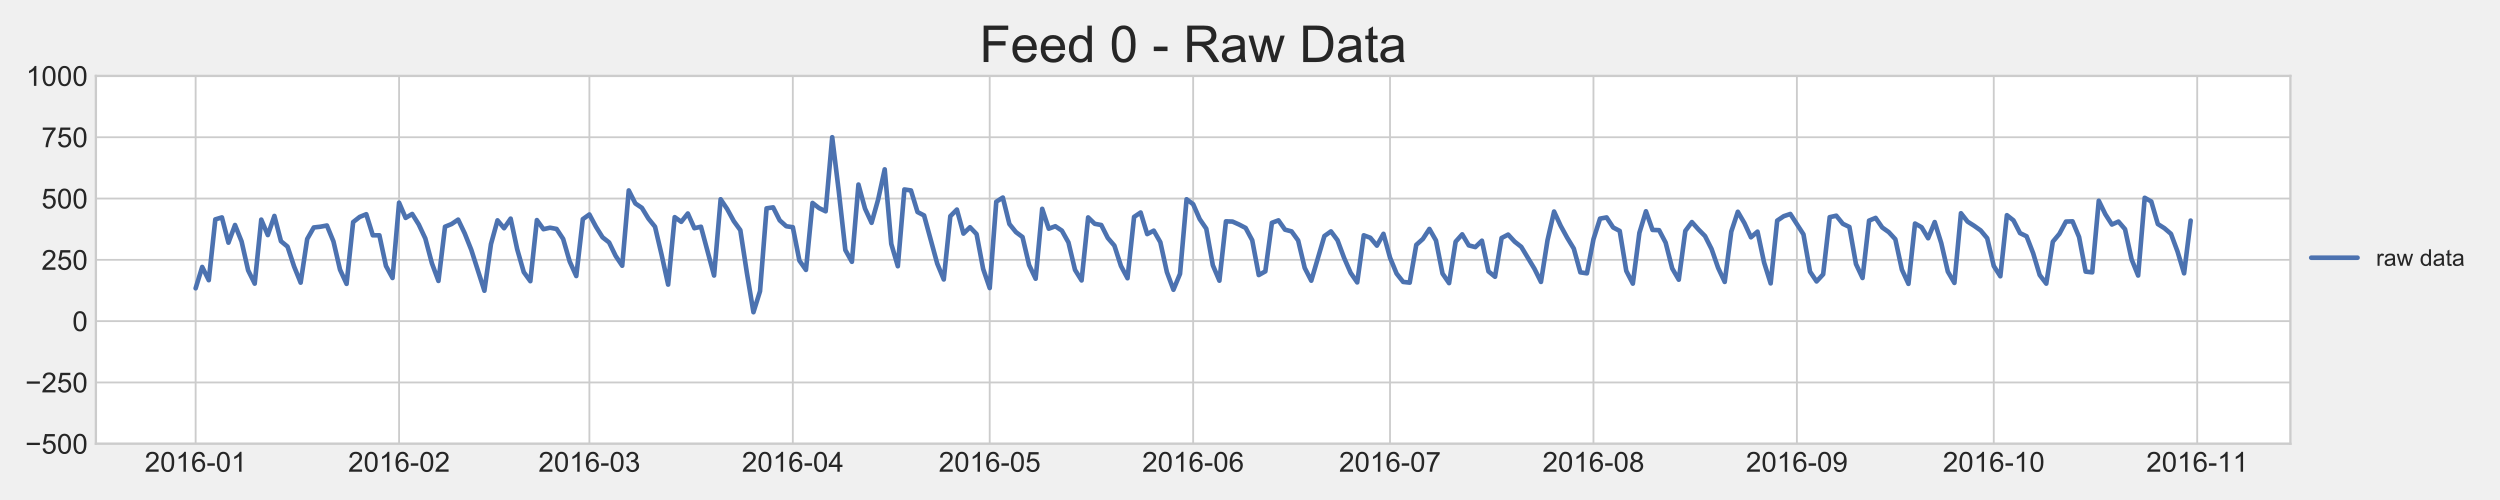
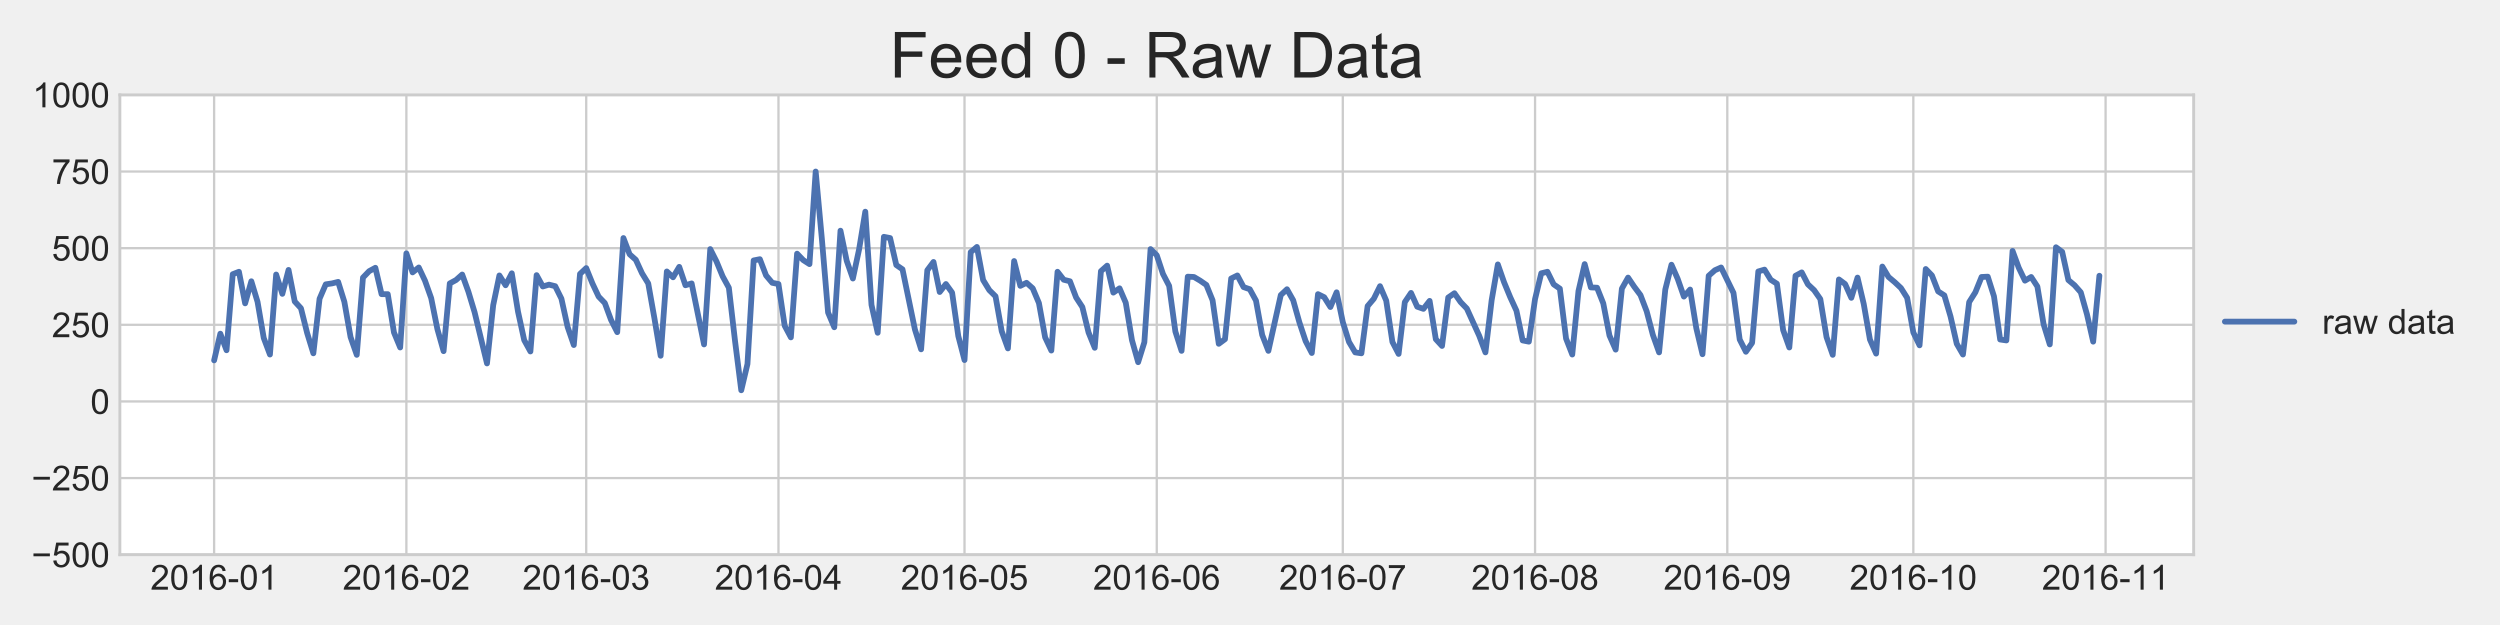
- <svg xmlns="http://www.w3.org/2000/svg" xmlns:xlink="http://www.w3.org/1999/xlink" height="216pt" version="1.1" viewBox="0 0 1080 216" width="1080pt">
+ <svg xmlns="http://www.w3.org/2000/svg" xmlns:xlink="http://www.w3.org/1999/xlink" height="216pt" version="1.1" viewBox="0 0 864 216" width="864pt">
  <defs>
    <style type="text/css">
*{stroke-linecap:butt;stroke-linejoin:round;}
  </style>
  </defs>
  <g id="figure_1">
    <g id="patch_1">
-       <path d="M 0 216  L 1080 216  L 1080 0  L 0 0  z " style="fill:none;" />
+       <path d="M 0 216  L 864 216  L 864 0  L 0 0  z " style="fill:none;" />
    </g>
    <g id="axes_1">
      <g id="patch_2">
-         <path d="M 41.425 191.7  L 989.45 191.7  L 989.45 32.8  L 41.425 32.8  z " style="fill:#ffffff;" />
+         <path d="M 41.425 191.7  L 758.125 191.7  L 758.125 32.8  L 41.425 32.8  z " style="fill:#ffffff;" />
      </g>
      <g id="matplotlib.axis_1">
        <g id="xtick_1">
          <g id="line2d_1">
-             <path clip-path="url(#p75e43f1896)" d="M 84.517 191.7  L 84.517 32.8  " style="fill:none;stroke:#cccccc;stroke-linecap:round;stroke-width:0.8;" />
+             <path clip-path="url(#pbc026e39ce)" d="M 74.002 191.7  L 74.002 32.8  " style="fill:none;stroke:#cccccc;stroke-linecap:round;stroke-width:0.8;" />
          </g>
          <g id="line2d_2" />
          <g id="text_1">
            <defs>
              <path d="M 50.344 8.453  L 50.344 0  L 3.031 0  Q 2.938 3.172 4.047 6.109  Q 5.859 10.938 9.828 15.625  Q 13.812 20.312 21.344 26.469  Q 33.016 36.031 37.109 41.625  Q 41.219 47.219 41.219 52.203  Q 41.219 57.422 37.469 61  Q 33.734 64.594 27.734 64.594  Q 21.391 64.594 17.578 60.781  Q 13.766 56.984 13.719 50.25  L 4.688 51.172  Q 5.609 61.281 11.656 66.578  Q 17.719 71.875 27.938 71.875  Q 38.234 71.875 44.234 66.156  Q 50.25 60.453 50.25 52  Q 50.25 47.703 48.484 43.547  Q 46.734 39.406 42.656 34.812  Q 38.578 30.219 29.109 22.219  Q 21.188 15.578 18.938 13.203  Q 16.703 10.844 15.234 8.453  z " id="ArialMT-32" />
              <path d="M 4.156 35.297  Q 4.156 48 6.766 55.734  Q 9.375 63.484 14.516 67.672  Q 19.672 71.875 27.484 71.875  Q 33.25 71.875 37.594 69.547  Q 41.938 67.234 44.766 62.859  Q 47.609 58.5 49.219 52.219  Q 50.828 45.953 50.828 35.297  Q 50.828 22.703 48.234 14.969  Q 45.656 7.234 40.5 3  Q 35.359 -1.219 27.484 -1.219  Q 17.141 -1.219 11.234 6.203  Q 4.156 15.141 4.156 35.297  z M 13.188 35.297  Q 13.188 17.672 17.312 11.828  Q 21.438 6 27.484 6  Q 33.547 6 37.672 11.859  Q 41.797 17.719 41.797 35.297  Q 41.797 52.984 37.672 58.781  Q 33.547 64.594 27.391 64.594  Q 21.344 64.594 17.719 59.469  Q 13.188 52.938 13.188 35.297  z " id="ArialMT-30" />
              <path d="M 37.25 0  L 28.469 0  L 28.469 56  Q 25.297 52.984 20.141 49.953  Q 14.984 46.922 10.891 45.406  L 10.891 53.906  Q 18.266 57.375 23.781 62.297  Q 29.297 67.234 31.594 71.875  L 37.25 71.875  z " id="ArialMT-31" />
              <path d="M 49.75 54.047  L 41.016 53.375  Q 39.844 58.547 37.703 60.891  Q 34.125 64.656 28.906 64.656  Q 24.703 64.656 21.531 62.312  Q 17.391 59.281 14.984 53.469  Q 12.594 47.656 12.5 36.922  Q 15.672 41.75 20.266 44.094  Q 24.859 46.438 29.891 46.438  Q 38.672 46.438 44.844 39.969  Q 51.031 33.5 51.031 23.25  Q 51.031 16.5 48.125 10.719  Q 45.219 4.938 40.141 1.859  Q 35.062 -1.219 28.609 -1.219  Q 17.625 -1.219 10.688 6.859  Q 3.766 14.938 3.766 33.5  Q 3.766 54.25 11.422 63.672  Q 18.109 71.875 29.438 71.875  Q 37.891 71.875 43.281 67.141  Q 48.688 62.406 49.75 54.047  z M 13.875 23.188  Q 13.875 18.656 15.797 14.5  Q 17.719 10.359 21.188 8.172  Q 24.656 6 28.469 6  Q 34.031 6 38.031 10.484  Q 42.047 14.984 42.047 22.703  Q 42.047 30.125 38.078 34.391  Q 34.125 38.672 28.125 38.672  Q 22.172 38.672 18.016 34.391  Q 13.875 30.125 13.875 23.188  z " id="ArialMT-36" />
              <path d="M 3.172 21.484  L 3.172 30.328  L 30.172 30.328  L 30.172 21.484  z " id="ArialMT-2d" />
            </defs>
-             <g style="fill:#262626;" transform="translate(62.49986 203.7894)scale(0.12 -0.12)">
+             <g style="fill:#262626;" transform="translate(51.98508 203.7894)scale(0.12 -0.12)">
              <use xlink:href="#ArialMT-32" />
              <use x="55.615" xlink:href="#ArialMT-30" />
              <use x="111.23" xlink:href="#ArialMT-31" />
              <use x="166.846" xlink:href="#ArialMT-36" />
              <use x="222.461" xlink:href="#ArialMT-2d" />
              <use x="255.762" xlink:href="#ArialMT-30" />
              <use x="311.377" xlink:href="#ArialMT-31" />
            </g>
          </g>
        </g>
        <g id="xtick_2">
          <g id="line2d_3">
-             <path clip-path="url(#p75e43f1896)" d="M 172.402 191.7  L 172.402 32.8  " style="fill:none;stroke:#cccccc;stroke-linecap:round;stroke-width:0.8;" />
+             <path clip-path="url(#pbc026e39ce)" d="M 140.443 191.7  L 140.443 32.8  " style="fill:none;stroke:#cccccc;stroke-linecap:round;stroke-width:0.8;" />
          </g>
          <g id="line2d_4" />
          <g id="text_2">
-             <g style="fill:#262626;" transform="translate(150.385 203.7894)scale(0.12 -0.12)">
+             <g style="fill:#262626;" transform="translate(118.4256 203.7894)scale(0.12 -0.12)">
              <use xlink:href="#ArialMT-32" />
              <use x="55.615" xlink:href="#ArialMT-30" />
              <use x="111.23" xlink:href="#ArialMT-31" />
              <use x="166.846" xlink:href="#ArialMT-36" />
              <use x="222.461" xlink:href="#ArialMT-2d" />
              <use x="255.762" xlink:href="#ArialMT-30" />
              <use x="311.377" xlink:href="#ArialMT-32" />
            </g>
          </g>
        </g>
        <g id="xtick_3">
          <g id="line2d_5">
-             <path clip-path="url(#p75e43f1896)" d="M 254.617 191.7  L 254.617 32.8  " style="fill:none;stroke:#cccccc;stroke-linecap:round;stroke-width:0.8;" />
+             <path clip-path="url(#pbc026e39ce)" d="M 202.597 191.7  L 202.597 32.8  " style="fill:none;stroke:#cccccc;stroke-linecap:round;stroke-width:0.8;" />
          </g>
          <g id="line2d_6" />
          <g id="text_3">
            <defs>
              <path d="M 4.203 18.891  L 12.984 20.062  Q 14.5 12.594 18.141 9.297  Q 21.781 6 27 6  Q 33.203 6 37.469 10.297  Q 41.75 14.594 41.75 20.953  Q 41.75 27 37.797 30.922  Q 33.844 34.859 27.734 34.859  Q 25.25 34.859 21.531 33.891  L 22.516 41.609  Q 23.391 41.5 23.922 41.5  Q 29.547 41.5 34.031 44.422  Q 38.531 47.359 38.531 53.469  Q 38.531 58.297 35.25 61.469  Q 31.984 64.656 26.812 64.656  Q 21.688 64.656 18.266 61.422  Q 14.844 58.203 13.875 51.766  L 5.078 53.328  Q 6.688 62.156 12.391 67.016  Q 18.109 71.875 26.609 71.875  Q 32.469 71.875 37.391 69.359  Q 42.328 66.844 44.938 62.5  Q 47.562 58.156 47.562 53.266  Q 47.562 48.641 45.062 44.828  Q 42.578 41.016 37.703 38.766  Q 44.047 37.312 47.562 32.688  Q 51.078 28.078 51.078 21.141  Q 51.078 11.766 44.234 5.25  Q 37.406 -1.266 26.953 -1.266  Q 17.531 -1.266 11.297 4.344  Q 5.078 9.969 4.203 18.891  z " id="ArialMT-33" />
            </defs>
-             <g style="fill:#262626;" transform="translate(232.6 203.7894)scale(0.12 -0.12)">
+             <g style="fill:#262626;" transform="translate(180.5796 203.7894)scale(0.12 -0.12)">
              <use xlink:href="#ArialMT-32" />
              <use x="55.615" xlink:href="#ArialMT-30" />
              <use x="111.23" xlink:href="#ArialMT-31" />
              <use x="166.846" xlink:href="#ArialMT-36" />
              <use x="222.461" xlink:href="#ArialMT-2d" />
              <use x="255.762" xlink:href="#ArialMT-30" />
              <use x="311.377" xlink:href="#ArialMT-33" />
            </g>
          </g>
        </g>
        <g id="xtick_4">
          <g id="line2d_7">
-             <path clip-path="url(#p75e43f1896)" d="M 342.502 191.7  L 342.502 32.8  " style="fill:none;stroke:#cccccc;stroke-linecap:round;stroke-width:0.8;" />
+             <path clip-path="url(#pbc026e39ce)" d="M 269.037 191.7  L 269.037 32.8  " style="fill:none;stroke:#cccccc;stroke-linecap:round;stroke-width:0.8;" />
          </g>
          <g id="line2d_8" />
          <g id="text_4">
            <defs>
              <path d="M 32.328 0  L 32.328 17.141  L 1.266 17.141  L 1.266 25.203  L 33.938 71.578  L 41.109 71.578  L 41.109 25.203  L 50.781 25.203  L 50.781 17.141  L 41.109 17.141  L 41.109 0  z M 32.328 25.203  L 32.328 57.469  L 9.906 25.203  z " id="ArialMT-34" />
            </defs>
-             <g style="fill:#262626;" transform="translate(320.4851 203.7894)scale(0.12 -0.12)">
+             <g style="fill:#262626;" transform="translate(247.0201 203.7894)scale(0.12 -0.12)">
              <use xlink:href="#ArialMT-32" />
              <use x="55.615" xlink:href="#ArialMT-30" />
              <use x="111.23" xlink:href="#ArialMT-31" />
              <use x="166.846" xlink:href="#ArialMT-36" />
              <use x="222.461" xlink:href="#ArialMT-2d" />
              <use x="255.762" xlink:href="#ArialMT-30" />
              <use x="311.377" xlink:href="#ArialMT-34" />
            </g>
          </g>
        </g>
        <g id="xtick_5">
          <g id="line2d_9">
-             <path clip-path="url(#p75e43f1896)" d="M 427.552 191.7  L 427.552 32.8  " style="fill:none;stroke:#cccccc;stroke-linecap:round;stroke-width:0.8;" />
+             <path clip-path="url(#pbc026e39ce)" d="M 333.335 191.7  L 333.335 32.8  " style="fill:none;stroke:#cccccc;stroke-linecap:round;stroke-width:0.8;" />
          </g>
          <g id="line2d_10" />
          <g id="text_5">
            <defs>
              <path d="M 4.156 18.75  L 13.375 19.531  Q 14.406 12.797 18.141 9.391  Q 21.875 6 27.156 6  Q 33.5 6 37.891 10.781  Q 42.281 15.578 42.281 23.484  Q 42.281 31 38.062 35.344  Q 33.844 39.703 27 39.703  Q 22.75 39.703 19.328 37.766  Q 15.922 35.844 13.969 32.766  L 5.719 33.844  L 12.641 70.609  L 48.25 70.609  L 48.25 62.203  L 19.672 62.203  L 15.828 42.969  Q 22.266 47.469 29.344 47.469  Q 38.719 47.469 45.156 40.969  Q 51.609 34.469 51.609 24.266  Q 51.609 14.547 45.953 7.469  Q 39.062 -1.219 27.156 -1.219  Q 17.391 -1.219 11.203 4.25  Q 5.031 9.719 4.156 18.75  z " id="ArialMT-35" />
            </defs>
-             <g style="fill:#262626;" transform="translate(405.5352 203.7894)scale(0.12 -0.12)">
+             <g style="fill:#262626;" transform="translate(311.3173 203.7894)scale(0.12 -0.12)">
              <use xlink:href="#ArialMT-32" />
              <use x="55.615" xlink:href="#ArialMT-30" />
              <use x="111.23" xlink:href="#ArialMT-31" />
              <use x="166.846" xlink:href="#ArialMT-36" />
              <use x="222.461" xlink:href="#ArialMT-2d" />
              <use x="255.762" xlink:href="#ArialMT-30" />
              <use x="311.377" xlink:href="#ArialMT-35" />
            </g>
          </g>
        </g>
        <g id="xtick_6">
          <g id="line2d_11">
-             <path clip-path="url(#p75e43f1896)" d="M 515.438 191.7  L 515.438 32.8  " style="fill:none;stroke:#cccccc;stroke-linecap:round;stroke-width:0.8;" />
+             <path clip-path="url(#pbc026e39ce)" d="M 399.775 191.7  L 399.775 32.8  " style="fill:none;stroke:#cccccc;stroke-linecap:round;stroke-width:0.8;" />
          </g>
          <g id="line2d_12" />
          <g id="text_6">
-             <g style="fill:#262626;" transform="translate(493.4203 203.7894)scale(0.12 -0.12)">
+             <g style="fill:#262626;" transform="translate(377.7578 203.7894)scale(0.12 -0.12)">
              <use xlink:href="#ArialMT-32" />
              <use x="55.615" xlink:href="#ArialMT-30" />
              <use x="111.23" xlink:href="#ArialMT-31" />
              <use x="166.846" xlink:href="#ArialMT-36" />
              <use x="222.461" xlink:href="#ArialMT-2d" />
              <use x="255.762" xlink:href="#ArialMT-30" />
              <use x="311.377" xlink:href="#ArialMT-36" />
            </g>
          </g>
        </g>
        <g id="xtick_7">
          <g id="line2d_13">
-             <path clip-path="url(#p75e43f1896)" d="M 600.488 191.7  L 600.488 32.8  " style="fill:none;stroke:#cccccc;stroke-linecap:round;stroke-width:0.8;" />
+             <path clip-path="url(#pbc026e39ce)" d="M 464.072 191.7  L 464.072 32.8  " style="fill:none;stroke:#cccccc;stroke-linecap:round;stroke-width:0.8;" />
          </g>
          <g id="line2d_14" />
          <g id="text_7">
            <defs>
              <path d="M 4.734 62.203  L 4.734 70.656  L 51.078 70.656  L 51.078 63.812  Q 44.234 56.547 37.516 44.484  Q 30.812 32.422 27.156 19.672  Q 24.516 10.688 23.781 0  L 14.75 0  Q 14.891 8.453 18.062 20.406  Q 21.234 32.375 27.172 43.484  Q 33.109 54.594 39.797 62.203  z " id="ArialMT-37" />
            </defs>
-             <g style="fill:#262626;" transform="translate(578.4704 203.7894)scale(0.12 -0.12)">
+             <g style="fill:#262626;" transform="translate(442.0551 203.7894)scale(0.12 -0.12)">
              <use xlink:href="#ArialMT-32" />
              <use x="55.615" xlink:href="#ArialMT-30" />
              <use x="111.23" xlink:href="#ArialMT-31" />
              <use x="166.846" xlink:href="#ArialMT-36" />
              <use x="222.461" xlink:href="#ArialMT-2d" />
              <use x="255.762" xlink:href="#ArialMT-30" />
              <use x="311.377" xlink:href="#ArialMT-37" />
            </g>
          </g>
        </g>
        <g id="xtick_8">
          <g id="line2d_15">
-             <path clip-path="url(#p75e43f1896)" d="M 688.373 191.7  L 688.373 32.8  " style="fill:none;stroke:#cccccc;stroke-linecap:round;stroke-width:0.8;" />
+             <path clip-path="url(#pbc026e39ce)" d="M 530.513 191.7  L 530.513 32.8  " style="fill:none;stroke:#cccccc;stroke-linecap:round;stroke-width:0.8;" />
          </g>
          <g id="line2d_16" />
          <g id="text_8">
            <defs>
              <path d="M 17.672 38.812  Q 12.203 40.828 9.562 44.531  Q 6.938 48.25 6.938 53.422  Q 6.938 61.234 12.547 66.547  Q 18.172 71.875 27.484 71.875  Q 36.859 71.875 42.578 66.422  Q 48.297 60.984 48.297 53.172  Q 48.297 48.188 45.672 44.5  Q 43.062 40.828 37.75 38.812  Q 44.344 36.672 47.781 31.875  Q 51.219 27.094 51.219 20.453  Q 51.219 11.281 44.719 5.031  Q 38.234 -1.219 27.641 -1.219  Q 17.047 -1.219 10.547 5.047  Q 4.047 11.328 4.047 20.703  Q 4.047 27.688 7.594 32.391  Q 11.141 37.109 17.672 38.812  z M 15.922 53.719  Q 15.922 48.641 19.188 45.406  Q 22.469 42.188 27.688 42.188  Q 32.766 42.188 36.016 45.375  Q 39.266 48.578 39.266 53.219  Q 39.266 58.062 35.906 61.359  Q 32.562 64.656 27.594 64.656  Q 22.562 64.656 19.234 61.422  Q 15.922 58.203 15.922 53.719  z M 13.094 20.656  Q 13.094 16.891 14.875 13.375  Q 16.656 9.859 20.172 7.922  Q 23.688 6 27.734 6  Q 34.031 6 38.125 10.047  Q 42.234 14.109 42.234 20.359  Q 42.234 26.703 38.016 30.859  Q 33.797 35.016 27.438 35.016  Q 21.234 35.016 17.156 30.906  Q 13.094 26.812 13.094 20.656  z " id="ArialMT-38" />
            </defs>
-             <g style="fill:#262626;" transform="translate(666.3555 203.7894)scale(0.12 -0.12)">
+             <g style="fill:#262626;" transform="translate(508.4956 203.7894)scale(0.12 -0.12)">
              <use xlink:href="#ArialMT-32" />
              <use x="55.615" xlink:href="#ArialMT-30" />
              <use x="111.23" xlink:href="#ArialMT-31" />
              <use x="166.846" xlink:href="#ArialMT-36" />
              <use x="222.461" xlink:href="#ArialMT-2d" />
              <use x="255.762" xlink:href="#ArialMT-30" />
              <use x="311.377" xlink:href="#ArialMT-38" />
            </g>
          </g>
        </g>
        <g id="xtick_9">
          <g id="line2d_17">
-             <path clip-path="url(#p75e43f1896)" d="M 776.258 191.7  L 776.258 32.8  " style="fill:none;stroke:#cccccc;stroke-linecap:round;stroke-width:0.8;" />
+             <path clip-path="url(#pbc026e39ce)" d="M 596.953 191.7  L 596.953 32.8  " style="fill:none;stroke:#cccccc;stroke-linecap:round;stroke-width:0.8;" />
          </g>
          <g id="line2d_18" />
          <g id="text_9">
            <defs>
              <path d="M 5.469 16.547  L 13.922 17.328  Q 14.984 11.375 18.016 8.688  Q 21.047 6 25.781 6  Q 29.828 6 32.875 7.859  Q 35.938 9.719 37.891 12.812  Q 39.844 15.922 41.156 21.188  Q 42.484 26.469 42.484 31.938  Q 42.484 32.516 42.438 33.688  Q 39.797 29.5 35.234 26.875  Q 30.672 24.266 25.344 24.266  Q 16.453 24.266 10.297 30.703  Q 4.156 37.156 4.156 47.703  Q 4.156 58.594 10.578 65.234  Q 17 71.875 26.656 71.875  Q 33.641 71.875 39.422 68.109  Q 45.219 64.359 48.219 57.391  Q 51.219 50.438 51.219 37.25  Q 51.219 23.531 48.234 15.406  Q 45.266 7.281 39.375 3.031  Q 33.5 -1.219 25.594 -1.219  Q 17.188 -1.219 11.859 3.438  Q 6.547 8.109 5.469 16.547  z M 41.453 48.141  Q 41.453 55.719 37.422 60.156  Q 33.406 64.594 27.734 64.594  Q 21.875 64.594 17.531 59.812  Q 13.188 55.031 13.188 47.406  Q 13.188 40.578 17.312 36.297  Q 21.438 32.031 27.484 32.031  Q 33.594 32.031 37.516 36.297  Q 41.453 40.578 41.453 48.141  z " id="ArialMT-39" />
            </defs>
-             <g style="fill:#262626;" transform="translate(754.2406 203.7894)scale(0.12 -0.12)">
+             <g style="fill:#262626;" transform="translate(574.936 203.7894)scale(0.12 -0.12)">
              <use xlink:href="#ArialMT-32" />
              <use x="55.615" xlink:href="#ArialMT-30" />
              <use x="111.23" xlink:href="#ArialMT-31" />
              <use x="166.846" xlink:href="#ArialMT-36" />
              <use x="222.461" xlink:href="#ArialMT-2d" />
              <use x="255.762" xlink:href="#ArialMT-30" />
              <use x="311.377" xlink:href="#ArialMT-39" />
            </g>
          </g>
        </g>
        <g id="xtick_10">
          <g id="line2d_19">
-             <path clip-path="url(#p75e43f1896)" d="M 861.308 191.7  L 861.308 32.8  " style="fill:none;stroke:#cccccc;stroke-linecap:round;stroke-width:0.8;" />
+             <path clip-path="url(#pbc026e39ce)" d="M 661.25 191.7  L 661.25 32.8  " style="fill:none;stroke:#cccccc;stroke-linecap:round;stroke-width:0.8;" />
          </g>
          <g id="line2d_20" />
          <g id="text_10">
-             <g style="fill:#262626;" transform="translate(839.2907 203.7894)scale(0.12 -0.12)">
+             <g style="fill:#262626;" transform="translate(639.2333 203.7894)scale(0.12 -0.12)">
              <use xlink:href="#ArialMT-32" />
              <use x="55.615" xlink:href="#ArialMT-30" />
              <use x="111.23" xlink:href="#ArialMT-31" />
              <use x="166.846" xlink:href="#ArialMT-36" />
              <use x="222.461" xlink:href="#ArialMT-2d" />
              <use x="255.762" xlink:href="#ArialMT-31" />
              <use x="311.377" xlink:href="#ArialMT-30" />
            </g>
          </g>
        </g>
        <g id="xtick_11">
          <g id="line2d_21">
-             <path clip-path="url(#p75e43f1896)" d="M 949.193 191.7  L 949.193 32.8  " style="fill:none;stroke:#cccccc;stroke-linecap:round;stroke-width:0.8;" />
+             <path clip-path="url(#pbc026e39ce)" d="M 727.691 191.7  L 727.691 32.8  " style="fill:none;stroke:#cccccc;stroke-linecap:round;stroke-width:0.8;" />
          </g>
          <g id="line2d_22" />
          <g id="text_11">
-             <g style="fill:#262626;" transform="translate(927.1823 203.7894)scale(0.12 -0.12)">
+             <g style="fill:#262626;" transform="translate(705.6803 203.7894)scale(0.12 -0.12)">
              <use xlink:href="#ArialMT-32" />
              <use x="55.615" xlink:href="#ArialMT-30" />
              <use x="111.23" xlink:href="#ArialMT-31" />
              <use x="166.846" xlink:href="#ArialMT-36" />
              <use x="222.461" xlink:href="#ArialMT-2d" />
              <use x="255.762" xlink:href="#ArialMT-31" />
              <use x="311.268" xlink:href="#ArialMT-31" />
            </g>
          </g>
        </g>
      </g>
      <g id="matplotlib.axis_2">
        <g id="ytick_1">
          <g id="line2d_23">
-             <path clip-path="url(#p75e43f1896)" d="M 41.425 191.7  L 989.45 191.7  " style="fill:none;stroke:#cccccc;stroke-linecap:round;stroke-width:0.8;" />
+             <path clip-path="url(#pbc026e39ce)" d="M 41.425 191.7  L 758.125 191.7  " style="fill:none;stroke:#cccccc;stroke-linecap:round;stroke-width:0.8;" />
          </g>
          <g id="line2d_24" />
          <g id="text_12">
            <defs>
              <path d="M 52.828 31.203  L 5.562 31.203  L 5.562 39.406  L 52.828 39.406  z " id="ArialMT-2212" />
            </defs>
            <g style="fill:#262626;" transform="translate(10.89687 195.9947)scale(0.12 -0.12)">
              <use xlink:href="#ArialMT-2212" />
              <use x="58.398" xlink:href="#ArialMT-35" />
              <use x="114.014" xlink:href="#ArialMT-30" />
              <use x="169.629" xlink:href="#ArialMT-30" />
            </g>
          </g>
        </g>
        <g id="ytick_2">
          <g id="line2d_25">
-             <path clip-path="url(#p75e43f1896)" d="M 41.425 165.217  L 989.45 165.217  " style="fill:none;stroke:#cccccc;stroke-linecap:round;stroke-width:0.8;" />
+             <path clip-path="url(#pbc026e39ce)" d="M 41.425 165.217  L 758.125 165.217  " style="fill:none;stroke:#cccccc;stroke-linecap:round;stroke-width:0.8;" />
          </g>
          <g id="line2d_26" />
          <g id="text_13">
            <g style="fill:#262626;" transform="translate(10.89687 169.5114)scale(0.12 -0.12)">
              <use xlink:href="#ArialMT-2212" />
              <use x="58.398" xlink:href="#ArialMT-32" />
              <use x="114.014" xlink:href="#ArialMT-35" />
              <use x="169.629" xlink:href="#ArialMT-30" />
            </g>
          </g>
        </g>
        <g id="ytick_3">
          <g id="line2d_27">
-             <path clip-path="url(#p75e43f1896)" d="M 41.425 138.733  L 989.45 138.733  " style="fill:none;stroke:#cccccc;stroke-linecap:round;stroke-width:0.8;" />
+             <path clip-path="url(#pbc026e39ce)" d="M 41.425 138.733  L 758.125 138.733  " style="fill:none;stroke:#cccccc;stroke-linecap:round;stroke-width:0.8;" />
          </g>
          <g id="line2d_28" />
          <g id="text_14">
            <g style="fill:#262626;" transform="translate(31.25187 143.028)scale(0.12 -0.12)">
              <use xlink:href="#ArialMT-30" />
            </g>
          </g>
        </g>
        <g id="ytick_4">
          <g id="line2d_29">
-             <path clip-path="url(#p75e43f1896)" d="M 41.425 112.25  L 989.45 112.25  " style="fill:none;stroke:#cccccc;stroke-linecap:round;stroke-width:0.8;" />
+             <path clip-path="url(#pbc026e39ce)" d="M 41.425 112.25  L 758.125 112.25  " style="fill:none;stroke:#cccccc;stroke-linecap:round;stroke-width:0.8;" />
          </g>
          <g id="line2d_30" />
          <g id="text_15">
            <g style="fill:#262626;" transform="translate(17.90563 116.5447)scale(0.12 -0.12)">
              <use xlink:href="#ArialMT-32" />
              <use x="55.615" xlink:href="#ArialMT-35" />
              <use x="111.23" xlink:href="#ArialMT-30" />
            </g>
          </g>
        </g>
        <g id="ytick_5">
          <g id="line2d_31">
-             <path clip-path="url(#p75e43f1896)" d="M 41.425 85.767  L 989.45 85.767  " style="fill:none;stroke:#cccccc;stroke-linecap:round;stroke-width:0.8;" />
+             <path clip-path="url(#pbc026e39ce)" d="M 41.425 85.767  L 758.125 85.767  " style="fill:none;stroke:#cccccc;stroke-linecap:round;stroke-width:0.8;" />
          </g>
          <g id="line2d_32" />
          <g id="text_16">
            <g style="fill:#262626;" transform="translate(17.90563 90.06135)scale(0.12 -0.12)">
              <use xlink:href="#ArialMT-35" />
              <use x="55.615" xlink:href="#ArialMT-30" />
              <use x="111.23" xlink:href="#ArialMT-30" />
            </g>
          </g>
        </g>
        <g id="ytick_6">
          <g id="line2d_33">
-             <path clip-path="url(#p75e43f1896)" d="M 41.425 59.283  L 989.45 59.283  " style="fill:none;stroke:#cccccc;stroke-linecap:round;stroke-width:0.8;" />
+             <path clip-path="url(#pbc026e39ce)" d="M 41.425 59.283  L 758.125 59.283  " style="fill:none;stroke:#cccccc;stroke-linecap:round;stroke-width:0.8;" />
          </g>
          <g id="line2d_34" />
          <g id="text_17">
            <g style="fill:#262626;" transform="translate(17.90563 63.57802)scale(0.12 -0.12)">
              <use xlink:href="#ArialMT-37" />
              <use x="55.615" xlink:href="#ArialMT-35" />
              <use x="111.23" xlink:href="#ArialMT-30" />
            </g>
          </g>
        </g>
        <g id="ytick_7">
          <g id="line2d_35">
-             <path clip-path="url(#p75e43f1896)" d="M 41.425 32.8  L 989.45 32.8  " style="fill:none;stroke:#cccccc;stroke-linecap:round;stroke-width:0.8;" />
+             <path clip-path="url(#pbc026e39ce)" d="M 41.425 32.8  L 758.125 32.8  " style="fill:none;stroke:#cccccc;stroke-linecap:round;stroke-width:0.8;" />
          </g>
          <g id="line2d_36" />
          <g id="text_18">
            <g style="fill:#262626;" transform="translate(11.2325 37.09469)scale(0.12 -0.12)">
              <use xlink:href="#ArialMT-31" />
              <use x="55.615" xlink:href="#ArialMT-30" />
              <use x="111.23" xlink:href="#ArialMT-30" />
              <use x="166.846" xlink:href="#ArialMT-30" />
            </g>
          </g>
        </g>
      </g>
      <g id="line2d_37">
-         <path clip-path="url(#p75e43f1896)" d="M 84.517 124.538  L 87.352 115.322  L 90.187 121.042  L 93.022 94.771  L 95.857 93.924  L 98.692 104.835  L 101.527 97.207  L 104.362 104.305  L 107.197 116.805  L 110.032 122.526  L 112.867 94.877  L 115.702 101.551  L 118.537 93.288  L 121.372 104.199  L 124.207 106.53  L 127.042 115.11  L 129.877 122.102  L 132.712 103.246  L 135.547 98.267  L 138.382 97.949  L 141.217 97.419  L 144.052 104.305  L 146.887 116.487  L 149.722 122.631  L 152.557 95.936  L 155.392 93.712  L 158.227 92.546  L 161.062 101.657  L 163.897 101.657  L 166.732 114.898  L 169.567 120.089  L 172.402 87.568  L 175.237 94.135  L 178.072 92.44  L 180.907 96.996  L 183.742 103.034  L 186.577 113.733  L 189.412 121.36  L 192.247 97.949  L 195.082 96.784  L 197.917 94.877  L 200.752 100.809  L 203.587 107.907  L 209.257 125.598  L 212.092 105.47  L 214.927 95.195  L 217.762 98.585  L 220.597 94.453  L 223.432 107.695  L 226.267 117.547  L 229.102 121.466  L 231.937 95.089  L 234.772 99.008  L 237.607 98.373  L 240.442 98.902  L 243.277 103.214  L 246.112 112.992  L 248.947 119.242  L 251.782 94.665  L 254.617 92.652  L 257.452 97.949  L 260.287 102.504  L 263.122 104.729  L 265.957 110.555  L 268.792 114.792  L 271.627 82.271  L 274.462 87.885  L 277.297 89.792  L 280.132 94.453  L 282.967 97.949  L 285.802 110.025  L 288.637 122.949  L 291.472 93.818  L 294.307 95.83  L 297.142 92.229  L 299.977 98.585  L 302.812 97.949  L 308.482 119.03  L 311.317 86.084  L 314.152 90.322  L 316.987 95.513  L 319.822 99.432  L 322.657 117.914  L 325.492 134.873  L 328.327 125.809  L 331.162 90.004  L 333.997 89.58  L 336.832 95.195  L 339.667 97.737  L 342.502 98.161  L 345.337 112.568  L 348.172 116.593  L 351.007 87.673  L 353.842 89.898  L 356.677 91.275  L 359.512 59.283  L 362.347 82.589  L 365.182 108.013  L 368.017 113.097  L 370.852 79.728  L 373.687 90.11  L 376.522 96.254  L 379.357 86.19  L 382.192 73.161  L 385.027 105.364  L 387.862 115.004  L 390.697 81.847  L 393.532 82.271  L 396.367 91.593  L 399.202 93.076  L 404.872 113.839  L 407.707 120.725  L 410.542 93.394  L 413.377 90.534  L 416.212 100.915  L 419.047 98.161  L 421.882 101.127  L 424.717 116.17  L 427.552 124.432  L 430.387 87.144  L 433.222 85.343  L 436.057 96.784  L 438.892 100.28  L 441.727 102.398  L 444.562 114.475  L 447.397 120.407  L 450.232 90.216  L 453.067 98.796  L 455.902 97.737  L 458.737 99.644  L 461.572 104.729  L 464.407 116.593  L 467.242 121.148  L 470.077 93.924  L 472.912 96.678  L 475.747 97.207  L 478.582 102.822  L 481.417 106.106  L 484.252 114.898  L 487.087 120.195  L 489.922 93.712  L 492.757 91.805  L 495.592 101.127  L 498.427 99.644  L 501.262 104.623  L 504.097 117.547  L 506.932 125.174  L 509.767 118.288  L 512.602 86.084  L 515.438 88.203  L 518.273 94.665  L 521.108 98.796  L 523.943 114.581  L 526.778 121.254  L 529.613 95.618  L 532.448 95.724  L 535.283 96.996  L 538.118 98.479  L 540.953 103.775  L 543.788 118.818  L 546.623 117.229  L 549.458 96.254  L 552.293 95.195  L 555.128 99.22  L 557.963 99.962  L 560.798 103.881  L 563.633 115.746  L 566.468 121.254  L 572.138 101.974  L 574.973 99.962  L 577.808 103.775  L 580.643 111.403  L 583.478 117.864  L 586.313 121.996  L 589.148 101.657  L 591.983 102.716  L 594.818 106.106  L 597.653 101.021  L 600.488 111.297  L 603.323 118.182  L 606.158 121.784  L 608.993 122.102  L 611.828 105.788  L 614.663 103.246  L 617.498 98.902  L 620.333 103.881  L 623.168 118.182  L 626.003 122.314  L 628.838 104.411  L 631.673 101.233  L 634.508 106  L 637.343 106.741  L 640.178 103.987  L 643.013 117.229  L 645.848 119.559  L 648.683 102.822  L 651.518 101.339  L 654.353 104.411  L 657.188 106.636  L 662.858 116.064  L 665.693 121.784  L 668.528 103.775  L 671.363 91.381  L 674.198 97.525  L 677.033 102.716  L 679.868 107.377  L 682.703 117.653  L 685.538 118.076  L 688.373 103.352  L 691.208 94.453  L 694.043 93.924  L 696.878 98.267  L 699.713 99.75  L 702.548 117.017  L 705.383 122.526  L 708.218 100.597  L 711.053 91.275  L 713.888 99.326  L 716.723 99.432  L 719.558 104.835  L 722.393 115.958  L 725.228 120.831  L 728.063 99.75  L 730.898 95.936  L 733.733 99.114  L 736.568 101.974  L 739.403 107.589  L 742.238 115.746  L 745.073 121.784  L 747.908 100.068  L 750.743 91.487  L 753.578 96.36  L 756.413 102.504  L 759.248 100.068  L 762.083 113.415  L 764.918 122.42  L 767.753 95.301  L 770.588 93.394  L 773.423 92.44  L 779.093 101.233  L 781.928 117.335  L 784.763 121.572  L 787.598 118.5  L 790.433 93.818  L 793.268 93.182  L 796.103 96.678  L 798.938 98.055  L 801.773 114.051  L 804.608 120.089  L 807.443 95.301  L 810.278 94.135  L 813.113 98.267  L 815.948 100.28  L 818.783 103.352  L 821.618 116.487  L 824.453 122.631  L 827.288 96.572  L 830.123 98.161  L 832.958 102.928  L 835.793 95.936  L 838.628 105.047  L 841.463 117.335  L 844.298 122.208  L 847.133 92.123  L 849.968 95.724  L 852.803 97.525  L 855.638 99.538  L 858.473 102.928  L 861.308 114.898  L 864.143 119.348  L 866.978 92.97  L 869.813 95.195  L 872.648 100.703  L 875.483 102.08  L 878.318 109.39  L 881.153 118.818  L 883.988 122.526  L 886.823 104.411  L 889.658 101.021  L 892.493 95.724  L 895.328 95.618  L 898.163 102.398  L 900.998 117.335  L 903.833 117.653  L 906.668 86.72  L 909.503 92.546  L 912.338 96.996  L 915.173 95.724  L 918.008 99.008  L 920.843 112.038  L 923.678 119.03  L 926.513 85.449  L 929.348 87.038  L 932.183 96.784  L 935.018 98.585  L 937.853 101.021  L 940.688 108.648  L 943.523 118.076  L 946.358 95.301  L 946.358 95.301  " style="fill:none;stroke:#4c72b0;stroke-linecap:round;stroke-width:2;" />
+         <path clip-path="url(#pbc026e39ce)" d="M 74.002 124.538  L 76.146 115.322  L 78.289 121.042  L 80.432 94.771  L 82.575 93.924  L 84.718 104.835  L 86.862 97.207  L 89.005 104.305  L 91.148 116.805  L 93.291 122.526  L 95.435 94.877  L 97.578 101.551  L 99.721 93.288  L 101.864 104.199  L 104.008 106.53  L 106.151 115.11  L 108.294 122.102  L 110.437 103.246  L 112.581 98.267  L 114.724 97.949  L 116.867 97.419  L 119.01 104.305  L 121.154 116.487  L 123.297 122.631  L 125.44 95.936  L 127.583 93.712  L 129.727 92.546  L 131.87 101.657  L 134.013 101.657  L 136.156 114.898  L 138.3 120.089  L 140.443 87.568  L 142.586 94.135  L 144.729 92.44  L 146.872 96.996  L 149.016 103.034  L 151.159 113.733  L 153.302 121.36  L 155.445 97.949  L 157.589 96.784  L 159.732 94.877  L 161.875 100.809  L 164.018 107.907  L 168.305 125.598  L 170.448 105.47  L 172.591 95.195  L 174.735 98.585  L 176.878 94.453  L 179.021 107.695  L 181.164 117.547  L 183.308 121.466  L 185.451 95.089  L 187.594 99.008  L 189.737 98.373  L 191.881 98.902  L 194.024 103.214  L 196.167 112.992  L 198.31 119.242  L 200.454 94.665  L 202.597 92.652  L 204.74 97.949  L 206.883 102.504  L 209.026 104.729  L 211.17 110.555  L 213.313 114.792  L 215.456 82.271  L 217.599 87.885  L 219.743 89.792  L 221.886 94.453  L 224.029 97.949  L 226.172 110.025  L 228.316 122.949  L 230.459 93.818  L 232.602 95.83  L 234.745 92.229  L 236.889 98.585  L 239.032 97.949  L 243.318 119.03  L 245.462 86.084  L 247.605 90.322  L 249.748 95.513  L 251.891 99.432  L 254.035 117.914  L 256.178 134.873  L 258.321 125.809  L 260.464 90.004  L 262.608 89.58  L 264.751 95.195  L 266.894 97.737  L 269.037 98.161  L 271.181 112.568  L 273.324 116.593  L 275.467 87.673  L 277.61 89.898  L 279.753 91.275  L 281.897 59.283  L 284.04 82.589  L 286.183 108.013  L 288.326 113.097  L 290.47 79.728  L 292.613 90.11  L 294.756 96.254  L 296.899 86.19  L 299.043 73.161  L 301.186 105.364  L 303.329 115.004  L 305.472 81.847  L 307.616 82.271  L 309.759 91.593  L 311.902 93.076  L 316.189 113.839  L 318.332 120.725  L 320.475 93.394  L 322.618 90.534  L 324.762 100.915  L 326.905 98.161  L 329.048 101.127  L 331.191 116.17  L 333.335 124.432  L 335.478 87.144  L 337.621 85.343  L 339.764 96.784  L 341.907 100.28  L 344.051 102.398  L 346.194 114.475  L 348.337 120.407  L 350.48 90.216  L 352.624 98.796  L 354.767 97.737  L 356.91 99.644  L 359.053 104.729  L 361.197 116.593  L 363.34 121.148  L 365.483 93.924  L 367.626 96.678  L 369.77 97.207  L 371.913 102.822  L 374.056 106.106  L 376.199 114.898  L 378.343 120.195  L 380.486 93.712  L 382.629 91.805  L 384.772 101.127  L 386.916 99.644  L 389.059 104.623  L 391.202 117.547  L 393.345 125.174  L 395.489 118.288  L 397.632 86.084  L 399.775 88.203  L 401.918 94.665  L 404.061 98.796  L 406.205 114.581  L 408.348 121.254  L 410.491 95.618  L 412.634 95.724  L 414.778 96.996  L 416.921 98.479  L 419.064 103.775  L 421.207 118.818  L 423.351 117.229  L 425.494 96.254  L 427.637 95.195  L 429.78 99.22  L 431.924 99.962  L 434.067 103.881  L 436.21 115.746  L 438.353 121.254  L 442.64 101.974  L 444.783 99.962  L 446.926 103.775  L 449.07 111.403  L 451.213 117.864  L 453.356 121.996  L 455.499 101.657  L 457.643 102.716  L 459.786 106.106  L 461.929 101.021  L 464.072 111.297  L 466.215 118.182  L 468.359 121.784  L 470.502 122.102  L 472.645 105.788  L 474.788 103.246  L 476.932 98.902  L 479.075 103.881  L 481.218 118.182  L 483.361 122.314  L 485.505 104.411  L 487.648 101.233  L 489.791 106  L 491.934 106.741  L 494.078 103.987  L 496.221 117.229  L 498.364 119.559  L 500.507 102.822  L 502.651 101.339  L 504.794 104.411  L 506.937 106.636  L 511.224 116.064  L 513.367 121.784  L 515.51 103.775  L 517.653 91.381  L 519.797 97.525  L 521.94 102.716  L 524.083 107.377  L 526.226 117.653  L 528.369 118.076  L 530.513 103.352  L 532.656 94.453  L 534.799 93.924  L 536.942 98.267  L 539.086 99.75  L 541.229 117.017  L 543.372 122.526  L 545.515 100.597  L 547.659 91.275  L 549.802 99.326  L 551.945 99.432  L 554.088 104.835  L 556.232 115.958  L 558.375 120.831  L 560.518 99.75  L 562.661 95.936  L 564.805 99.114  L 566.948 101.974  L 569.091 107.589  L 571.234 115.746  L 573.378 121.784  L 575.521 100.068  L 577.664 91.487  L 579.807 96.36  L 581.951 102.504  L 584.094 100.068  L 586.237 113.415  L 588.38 122.42  L 590.524 95.301  L 592.667 93.394  L 594.81 92.44  L 599.096 101.233  L 601.24 117.335  L 603.383 121.572  L 605.526 118.5  L 607.669 93.818  L 609.813 93.182  L 611.956 96.678  L 614.099 98.055  L 616.242 114.051  L 618.386 120.089  L 620.529 95.301  L 622.672 94.135  L 624.815 98.267  L 626.959 100.28  L 629.102 103.352  L 631.245 116.487  L 633.388 122.631  L 635.532 96.572  L 637.675 98.161  L 639.818 102.928  L 641.961 95.936  L 644.105 105.047  L 646.248 117.335  L 648.391 122.208  L 650.534 92.123  L 652.678 95.724  L 654.821 97.525  L 656.964 99.538  L 659.107 102.928  L 661.25 114.898  L 663.394 119.348  L 665.537 92.97  L 667.68 95.195  L 669.823 100.703  L 671.967 102.08  L 674.11 109.39  L 676.253 118.818  L 678.396 122.526  L 680.54 104.411  L 682.683 101.021  L 684.826 95.724  L 686.969 95.618  L 689.113 102.398  L 691.256 117.335  L 693.399 117.653  L 695.542 86.72  L 697.686 92.546  L 699.829 96.996  L 701.972 95.724  L 704.115 99.008  L 706.259 112.038  L 708.402 119.03  L 710.545 85.449  L 712.688 87.038  L 714.832 96.784  L 716.975 98.585  L 719.118 101.021  L 721.261 108.648  L 723.404 118.076  L 725.548 95.301  L 725.548 95.301  " style="fill:none;stroke:#4c72b0;stroke-linecap:round;stroke-width:2;" />
      </g>
      <g id="patch_3">
        <path d="M 41.425 191.7  L 41.425 32.8  " style="fill:none;stroke:#cccccc;stroke-linecap:square;stroke-linejoin:miter;" />
      </g>
      <g id="patch_4">
-         <path d="M 989.45 191.7  L 989.45 32.8  " style="fill:none;stroke:#cccccc;stroke-linecap:square;stroke-linejoin:miter;" />
+         <path d="M 758.125 191.7  L 758.125 32.8  " style="fill:none;stroke:#cccccc;stroke-linecap:square;stroke-linejoin:miter;" />
      </g>
      <g id="patch_5">
-         <path d="M 41.425 191.7  L 989.45 191.7  " style="fill:none;stroke:#cccccc;stroke-linecap:square;stroke-linejoin:miter;" />
+         <path d="M 41.425 191.7  L 758.125 191.7  " style="fill:none;stroke:#cccccc;stroke-linecap:square;stroke-linejoin:miter;" />
      </g>
      <g id="patch_6">
-         <path d="M 41.425 32.8  L 989.45 32.8  " style="fill:none;stroke:#cccccc;stroke-linecap:square;stroke-linejoin:miter;" />
+         <path d="M 41.425 32.8  L 758.125 32.8  " style="fill:none;stroke:#cccccc;stroke-linecap:square;stroke-linejoin:miter;" />
      </g>
      <g id="text_19">
        <defs>
          <path d="M 8.203 0  L 8.203 71.578  L 56.5 71.578  L 56.5 63.141  L 17.672 63.141  L 17.672 40.969  L 51.266 40.969  L 51.266 32.516  L 17.672 32.516  L 17.672 0  z " id="ArialMT-46" />
          <path d="M 42.094 16.703  L 51.172 15.578  Q 49.031 7.625 43.219 3.219  Q 37.406 -1.172 28.375 -1.172  Q 17 -1.172 10.328 5.828  Q 3.656 12.844 3.656 25.484  Q 3.656 38.578 10.391 45.797  Q 17.141 53.031 27.875 53.031  Q 38.281 53.031 44.875 45.953  Q 51.469 38.875 51.469 26.031  Q 51.469 25.25 51.422 23.688  L 12.75 23.688  Q 13.234 15.141 17.578 10.594  Q 21.922 6.062 28.422 6.062  Q 33.25 6.062 36.672 8.594  Q 40.094 11.141 42.094 16.703  z M 13.234 30.906  L 42.188 30.906  Q 41.609 37.453 38.875 40.719  Q 34.672 45.797 27.984 45.797  Q 21.922 45.797 17.797 41.75  Q 13.672 37.703 13.234 30.906  z " id="ArialMT-65" />
          <path d="M 40.234 0  L 40.234 6.547  Q 35.297 -1.172 25.734 -1.172  Q 19.531 -1.172 14.328 2.25  Q 9.125 5.672 6.266 11.797  Q 3.422 17.922 3.422 25.875  Q 3.422 33.641 6 39.969  Q 8.594 46.297 13.766 49.656  Q 18.953 53.031 25.344 53.031  Q 30.031 53.031 33.688 51.047  Q 37.359 49.078 39.656 45.906  L 39.656 71.578  L 48.391 71.578  L 48.391 0  z M 12.453 25.875  Q 12.453 15.922 16.641 10.984  Q 20.844 6.062 26.562 6.062  Q 32.328 6.062 36.344 10.766  Q 40.375 15.484 40.375 25.141  Q 40.375 35.797 36.266 40.766  Q 32.172 45.75 26.172 45.75  Q 20.312 45.75 16.375 40.969  Q 12.453 36.188 12.453 25.875  z " id="ArialMT-64" />
          <path id="ArialMT-20" />
          <path d="M 7.859 0  L 7.859 71.578  L 39.594 71.578  Q 49.172 71.578 54.141 69.641  Q 59.125 67.719 62.109 62.828  Q 65.094 57.953 65.094 52.047  Q 65.094 44.438 60.156 39.203  Q 55.219 33.984 44.922 32.562  Q 48.688 30.766 50.641 29  Q 54.781 25.203 58.5 19.484  L 70.953 0  L 59.031 0  L 49.562 14.891  Q 45.406 21.344 42.719 24.75  Q 40.047 28.172 37.922 29.531  Q 35.797 30.906 33.594 31.453  Q 31.984 31.781 28.328 31.781  L 17.328 31.781  L 17.328 0  z M 17.328 39.984  L 37.703 39.984  Q 44.188 39.984 47.844 41.328  Q 51.516 42.672 53.422 45.625  Q 55.328 48.578 55.328 52.047  Q 55.328 57.125 51.641 60.391  Q 47.953 63.672 39.984 63.672  L 17.328 63.672  z " id="ArialMT-52" />
          <path d="M 40.438 6.391  Q 35.547 2.25 31.031 0.531  Q 26.516 -1.172 21.344 -1.172  Q 12.797 -1.172 8.203 3  Q 3.609 7.172 3.609 13.672  Q 3.609 17.484 5.344 20.625  Q 7.078 23.781 9.891 25.688  Q 12.703 27.594 16.219 28.562  Q 18.797 29.25 24.031 29.891  Q 34.672 31.156 39.703 32.906  Q 39.75 34.719 39.75 35.203  Q 39.75 40.578 37.25 42.781  Q 33.891 45.75 27.25 45.75  Q 21.047 45.75 18.094 43.578  Q 15.141 41.406 13.719 35.891  L 5.125 37.062  Q 6.297 42.578 8.984 45.969  Q 11.672 49.359 16.75 51.188  Q 21.828 53.031 28.516 53.031  Q 35.156 53.031 39.297 51.469  Q 43.453 49.906 45.406 47.531  Q 47.359 45.172 48.141 41.547  Q 48.578 39.312 48.578 33.453  L 48.578 21.734  Q 48.578 9.469 49.141 6.219  Q 49.703 2.984 51.375 0  L 42.188 0  Q 40.828 2.734 40.438 6.391  z M 39.703 26.031  Q 34.906 24.078 25.344 22.703  Q 19.922 21.922 17.672 20.938  Q 15.438 19.969 14.203 18.094  Q 12.984 16.219 12.984 13.922  Q 12.984 10.406 15.641 8.062  Q 18.312 5.719 23.438 5.719  Q 28.516 5.719 32.469 7.938  Q 36.422 10.156 38.281 14.016  Q 39.703 17 39.703 22.797  z " id="ArialMT-61" />
          <path d="M 16.156 0  L 0.297 51.859  L 9.375 51.859  L 17.625 21.922  L 20.703 10.797  Q 20.906 11.625 23.391 21.484  L 31.641 51.859  L 40.672 51.859  L 48.438 21.781  L 51.031 11.859  L 54 21.875  L 62.891 51.859  L 71.438 51.859  L 55.219 0  L 46.094 0  L 37.844 31.062  L 35.844 39.891  L 25.344 0  z " id="ArialMT-77" />
          <path d="M 7.719 0  L 7.719 71.578  L 32.375 71.578  Q 40.719 71.578 45.125 70.562  Q 51.266 69.141 55.609 65.438  Q 61.281 60.641 64.078 53.188  Q 66.891 45.75 66.891 36.188  Q 66.891 28.031 64.984 21.734  Q 63.094 15.438 60.109 11.297  Q 57.125 7.172 53.578 4.797  Q 50.047 2.438 45.047 1.219  Q 40.047 0 33.547 0  z M 17.188 8.453  L 32.469 8.453  Q 39.547 8.453 43.578 9.766  Q 47.609 11.078 50 13.484  Q 53.375 16.844 55.25 22.531  Q 57.125 28.219 57.125 36.328  Q 57.125 47.562 53.438 53.594  Q 49.75 59.625 44.484 61.672  Q 40.672 63.141 32.234 63.141  L 17.188 63.141  z " id="ArialMT-44" />
          <path d="M 25.781 7.859  L 27.047 0.094  Q 23.344 -0.688 20.406 -0.688  Q 15.625 -0.688 12.984 0.828  Q 10.359 2.344 9.281 4.812  Q 8.203 7.281 8.203 15.188  L 8.203 45.016  L 1.766 45.016  L 1.766 51.859  L 8.203 51.859  L 8.203 64.703  L 16.938 69.969  L 16.938 51.859  L 25.781 51.859  L 25.781 45.016  L 16.938 45.016  L 16.938 14.703  Q 16.938 10.938 17.406 9.859  Q 17.875 8.797 18.922 8.156  Q 19.969 7.516 21.922 7.516  Q 23.391 7.516 25.781 7.859  z " id="ArialMT-74" />
        </defs>
-         <g style="fill:#262626;" transform="translate(423.1252 26.8)scale(0.22 -0.22)">
+         <g style="fill:#262626;" transform="translate(307.4627 26.8)scale(0.22 -0.22)">
          <use xlink:href="#ArialMT-46" />
          <use x="61.084" xlink:href="#ArialMT-65" />
          <use x="116.699" xlink:href="#ArialMT-65" />
          <use x="172.314" xlink:href="#ArialMT-64" />
          <use x="227.93" xlink:href="#ArialMT-20" />
          <use x="255.713" xlink:href="#ArialMT-30" />
          <use x="311.328" xlink:href="#ArialMT-20" />
          <use x="339.111" xlink:href="#ArialMT-2d" />
          <use x="372.412" xlink:href="#ArialMT-20" />
          <use x="400.195" xlink:href="#ArialMT-52" />
          <use x="472.412" xlink:href="#ArialMT-61" />
          <use x="528.027" xlink:href="#ArialMT-77" />
          <use x="600.244" xlink:href="#ArialMT-20" />
          <use x="628.027" xlink:href="#ArialMT-44" />
          <use x="700.244" xlink:href="#ArialMT-61" />
          <use x="755.859" xlink:href="#ArialMT-74" />
          <use x="783.643" xlink:href="#ArialMT-61" />
        </g>
      </g>
      <g id="legend_1">
        <g id="line2d_38">
-           <path d="M 998.45 111.335  L 1018.45 111.335  " style="fill:none;stroke:#4c72b0;stroke-linecap:round;stroke-width:2;" />
+           <path d="M 768.925 111.152  L 792.925 111.152  " style="fill:none;stroke:#4c72b0;stroke-linecap:round;stroke-width:2;" />
        </g>
        <g id="line2d_39" />
        <g id="text_20">
          <defs>
            <path d="M 6.5 0  L 6.5 51.859  L 14.406 51.859  L 14.406 44  Q 17.438 49.516 20 51.266  Q 22.562 53.031 25.641 53.031  Q 30.078 53.031 34.672 50.203  L 31.641 42.047  Q 28.422 43.953 25.203 43.953  Q 22.312 43.953 20.016 42.219  Q 17.719 40.484 16.75 37.406  Q 15.281 32.719 15.281 27.156  L 15.281 0  z " id="ArialMT-72" />
          </defs>
-           <g style="fill:#262626;" transform="translate(1026.45 114.8352)scale(0.1 -0.1)">
+           <g style="fill:#262626;" transform="translate(802.525 115.3522)scale(0.12 -0.12)">
            <use xlink:href="#ArialMT-72" />
            <use x="33.301" xlink:href="#ArialMT-61" />
            <use x="88.916" xlink:href="#ArialMT-77" />
            <use x="161.133" xlink:href="#ArialMT-20" />
            <use x="188.916" xlink:href="#ArialMT-64" />
            <use x="244.531" xlink:href="#ArialMT-61" />
            <use x="300.146" xlink:href="#ArialMT-74" />
            <use x="327.93" xlink:href="#ArialMT-61" />
          </g>
        </g>
      </g>
    </g>
  </g>
  <defs>
-     <clipPath id="p75e43f1896">
-       <rect height="158.9" width="948.025" x="41.425" y="32.8" />
+     <clipPath id="pbc026e39ce">
+       <rect height="158.9" width="716.7" x="41.425" y="32.8" />
    </clipPath>
  </defs>
</svg>
